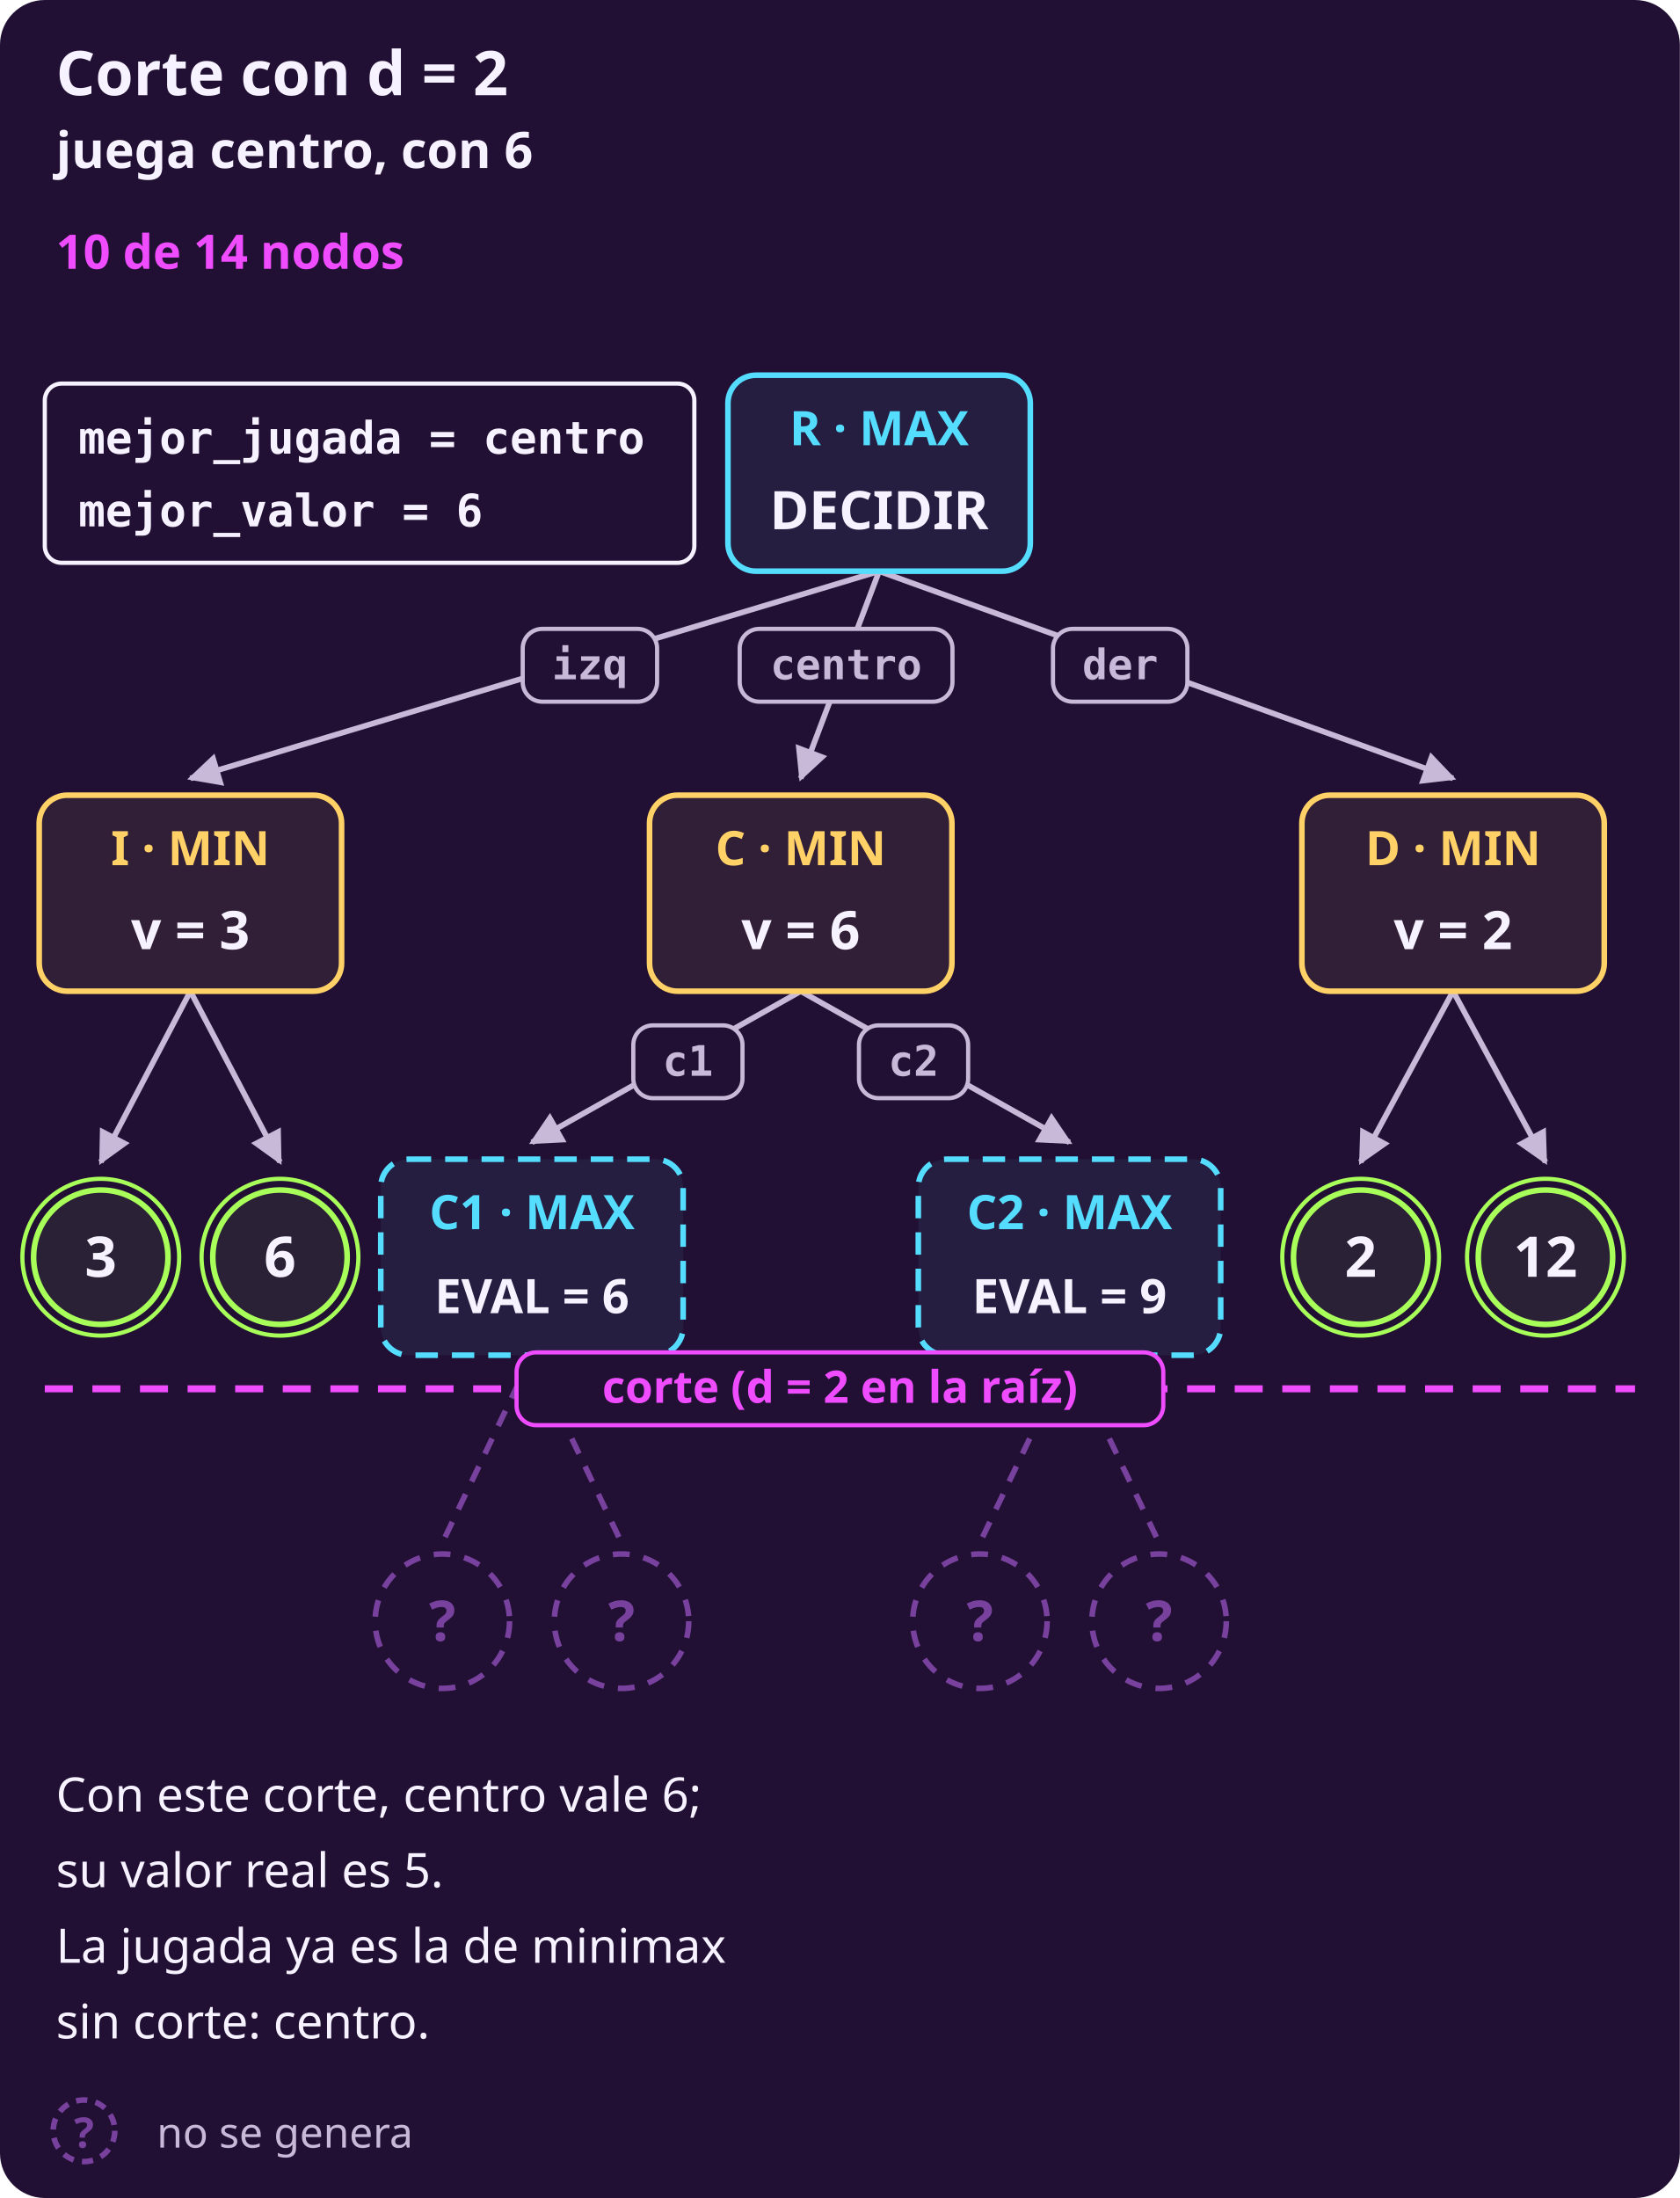
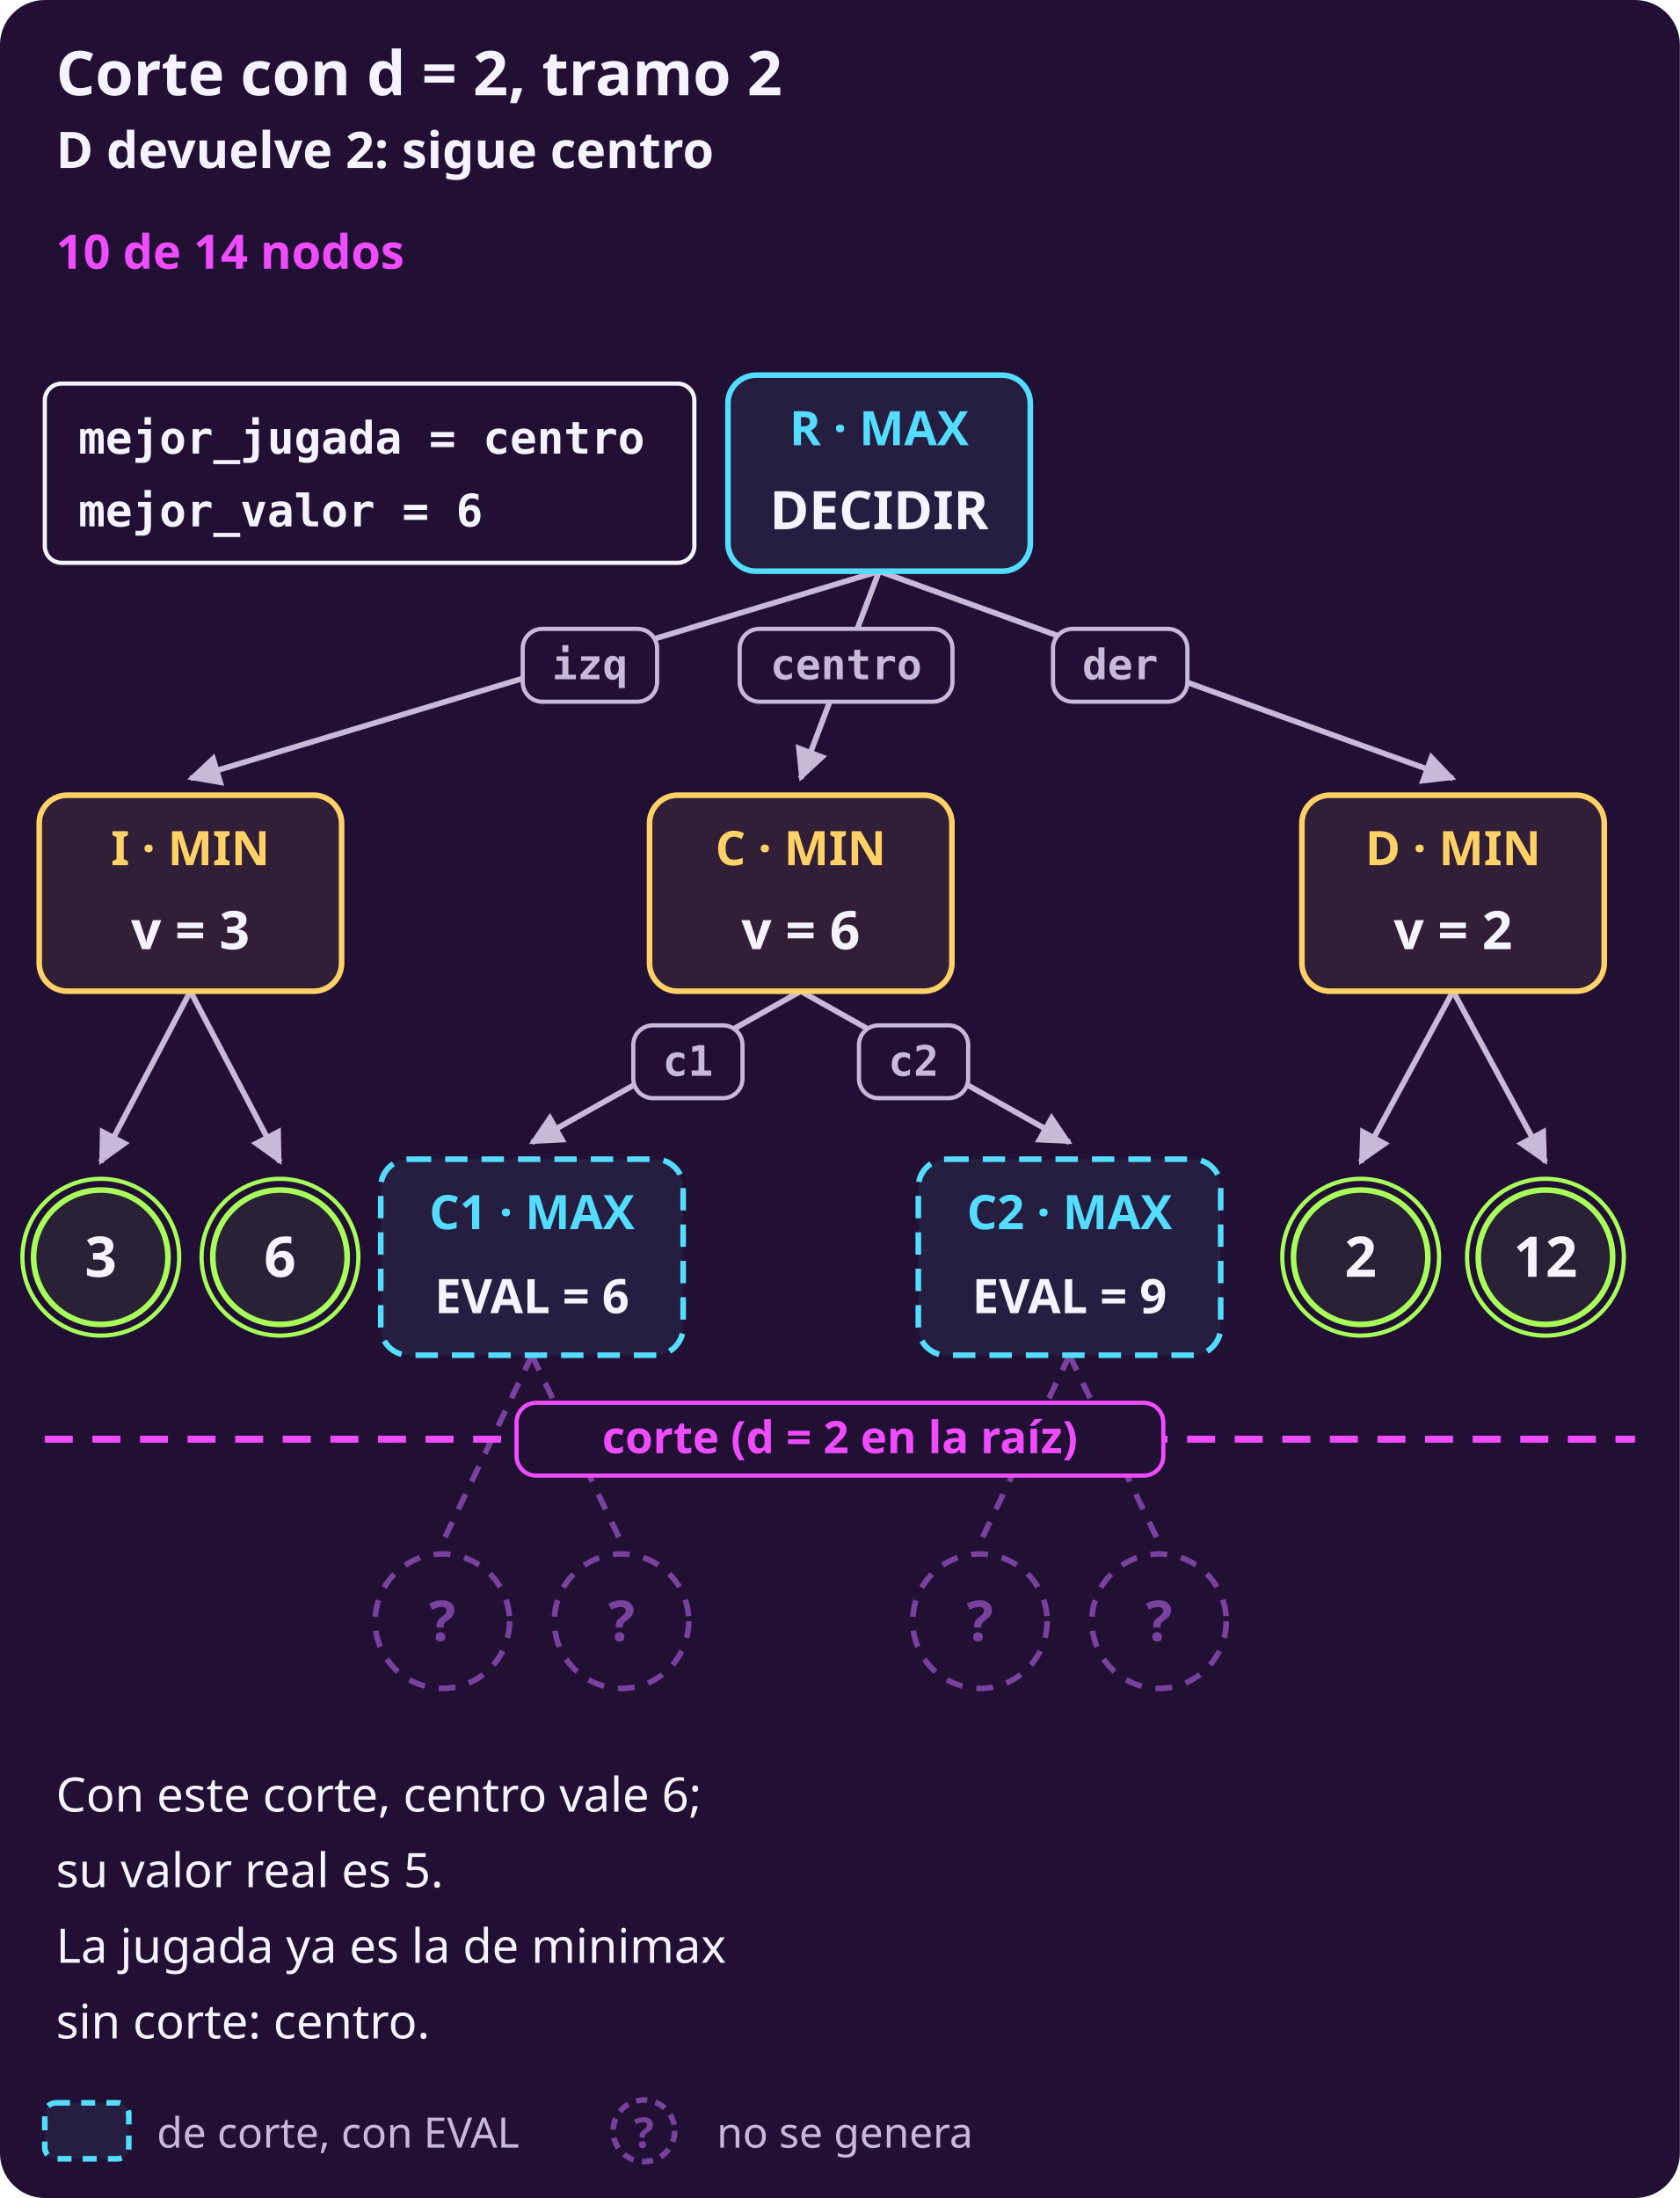
- <svg xmlns="http://www.w3.org/2000/svg" width="600" height="785" viewBox="0 0 600 785" role="img" aria-label="El árbol T con corte a profundidad 2. Una línea punteada marca dónde se corta, bajo el nivel 2; lo que queda debajo no se genera y va en caja o círculo punteado con «?». C1 recibe EVAL = 6; C2 recibe EVAL = 9. I vale 3; C vale 6; D vale 2. R juega centro, con 6. Se han generado 10 de 14 nodos.">
+ <svg xmlns="http://www.w3.org/2000/svg" width="600" height="785" viewBox="0 0 600 785" role="img" aria-label="El árbol T con corte a profundidad 2. Una línea punteada marca dónde se corta, bajo el nivel 2; lo que queda debajo no se genera y va en caja o círculo punteado con «?». C1 recibe EVAL = 6; C2 recibe EVAL = 9. I vale 3; C vale 6; D vale 2. Tramo 2: R recibe w = 2 de D, que no mejora 6: mejor_jugada sigue en centro, y R juega centro, con 6. Se han generado 10 de 14 nodos.">
  <rect x="0" y="0" width="600" height="785" rx="16" fill="#211033" />
  <defs>
    <marker id="p" viewBox="0 0 10 10" refX="9" refY="5" markerWidth="6" markerHeight="6" orient="auto-start-reverse">
      <path d="M 0 0 L 10 5 L 0 10 z" fill="#f04cff" />
    </marker>
    <marker id="s" viewBox="0 0 10 10" refX="9" refY="5" markerWidth="6" markerHeight="6" orient="auto-start-reverse">
      <path d="M 0 0 L 10 5 L 0 10 z" fill="#c8b9d8" />
    </marker>
  </defs>
-   <text x="20" y="34" fill="#f7f2ff" font-family="system-ui, sans-serif" font-size="22" font-weight="700" text-anchor="start">Corte con d = 2</text>
-   <text x="20" y="60" fill="#f7f2ff" font-family="system-ui, sans-serif" font-size="18" font-weight="700" text-anchor="start">juega centro, con 6</text>
+   <text x="20" y="34" fill="#f7f2ff" font-family="system-ui, sans-serif" font-size="22" font-weight="700" text-anchor="start">Corte con d = 2, tramo 2</text>
+   <text x="20" y="60" fill="#f7f2ff" font-family="system-ui, sans-serif" font-size="18" font-weight="700" text-anchor="start">D devuelve 2: sigue centro</text>
  <text x="20" y="96" fill="#f04cff" font-family="system-ui, sans-serif" font-size="17" font-weight="700" text-anchor="start">10 de 14 nodos</text>
  <line x1="314" y1="204.0" x2="68" y2="278.0" stroke="#c8b9d8" stroke-width="2" marker-end="url(#s)" />
  <rect x="186.7" y="224.6" width="48" height="26" rx="7" fill="#211033" stroke="#c8b9d8" stroke-width="1.5" />
  <text x="210.7" y="242.6" fill="#c8b9d8" font-family="ui-monospace, SFMono-Regular, Menlo, monospace" font-size="15" font-weight="700" text-anchor="middle">izq</text>
  <line x1="68" y1="354.0" x2="36" y2="415.0" stroke="#c8b9d8" stroke-width="2" marker-end="url(#s)" />
  <line x1="68" y1="354.0" x2="100" y2="415.0" stroke="#c8b9d8" stroke-width="2" marker-end="url(#s)" />
  <line x1="314" y1="204.0" x2="286" y2="278.0" stroke="#c8b9d8" stroke-width="2" marker-end="url(#s)" />
  <rect x="264.2" y="224.6" width="76" height="26" rx="7" fill="#211033" stroke="#c8b9d8" stroke-width="1.5" />
  <text x="302.2" y="242.6" fill="#c8b9d8" font-family="ui-monospace, SFMono-Regular, Menlo, monospace" font-size="15" font-weight="700" text-anchor="middle">centro</text>
  <line x1="286" y1="354.0" x2="190" y2="408.0" stroke="#c8b9d8" stroke-width="2" marker-end="url(#s)" />
  <rect x="226.2" y="366.2" width="39" height="26" rx="7" fill="#211033" stroke="#c8b9d8" stroke-width="1.5" />
  <text x="245.7" y="384.2" fill="#c8b9d8" font-family="ui-monospace, SFMono-Regular, Menlo, monospace" font-size="15" font-weight="700" text-anchor="middle">c1</text>
  <line x1="190" y1="484.0" x2="158" y2="551.0" stroke="#78419e" stroke-width="2" stroke-dasharray="6 5" />
  <line x1="190" y1="484.0" x2="222" y2="551.0" stroke="#78419e" stroke-width="2" stroke-dasharray="6 5" />
  <line x1="286" y1="354.0" x2="382" y2="408.0" stroke="#c8b9d8" stroke-width="2" marker-end="url(#s)" />
  <rect x="306.8" y="366.2" width="39" height="26" rx="7" fill="#211033" stroke="#c8b9d8" stroke-width="1.5" />
  <text x="326.3" y="384.2" fill="#c8b9d8" font-family="ui-monospace, SFMono-Regular, Menlo, monospace" font-size="15" font-weight="700" text-anchor="middle">c2</text>
  <line x1="382" y1="484.0" x2="350" y2="551.0" stroke="#78419e" stroke-width="2" stroke-dasharray="6 5" />
  <line x1="382" y1="484.0" x2="414" y2="551.0" stroke="#78419e" stroke-width="2" stroke-dasharray="6 5" />
  <line x1="314" y1="204.0" x2="519" y2="278.0" stroke="#c8b9d8" stroke-width="2" marker-end="url(#s)" />
  <rect x="376.1" y="224.6" width="48" height="26" rx="7" fill="#211033" stroke="#c8b9d8" stroke-width="1.5" />
  <text x="400.1" y="242.6" fill="#c8b9d8" font-family="ui-monospace, SFMono-Regular, Menlo, monospace" font-size="15" font-weight="700" text-anchor="middle">der</text>
  <line x1="519" y1="354.0" x2="486" y2="415.0" stroke="#c8b9d8" stroke-width="2" marker-end="url(#s)" />
  <line x1="519" y1="354.0" x2="552" y2="415.0" stroke="#c8b9d8" stroke-width="2" marker-end="url(#s)" />
  <rect x="260.0" y="134.0" width="108" height="70" rx="10" fill="#251e41" stroke="#55ddff" stroke-width="2" />
  <text x="314" y="159.0" fill="#55ddff" font-family="system-ui, sans-serif" font-size="17" font-weight="700" text-anchor="middle">R · MAX</text>
  <text x="314" y="189.0" fill="#f7f2ff" font-family="system-ui, sans-serif" font-size="19" font-weight="700" text-anchor="middle">DECIDIR</text>
  <rect x="14.0" y="284.0" width="108" height="70" rx="10" fill="#311e37" stroke="#ffd166" stroke-width="2" />
  <text x="68" y="309.0" fill="#ffd166" font-family="system-ui, sans-serif" font-size="17" font-weight="700" text-anchor="middle">I · MIN</text>
  <text x="68" y="339.0" fill="#f7f2ff" font-family="system-ui, sans-serif" font-size="19" font-weight="700" text-anchor="middle">v = 3</text>
  <circle cx="36" cy="449.0" r="28" fill="none" stroke="#a8ff5a" stroke-width="1.5" />
  <circle cx="36" cy="449.0" r="24" fill="#2a2136" stroke="#a8ff5a" stroke-width="2" />
  <text x="36" y="456.0" fill="#f7f2ff" font-family="system-ui, sans-serif" font-size="20" font-weight="700" text-anchor="middle">3</text>
  <circle cx="100" cy="449.0" r="28" fill="none" stroke="#a8ff5a" stroke-width="1.5" />
  <circle cx="100" cy="449.0" r="24" fill="#2a2136" stroke="#a8ff5a" stroke-width="2" />
  <text x="100" y="456.0" fill="#f7f2ff" font-family="system-ui, sans-serif" font-size="20" font-weight="700" text-anchor="middle">6</text>
  <rect x="232.0" y="284.0" width="108" height="70" rx="10" fill="#311e37" stroke="#ffd166" stroke-width="2" />
  <text x="286" y="309.0" fill="#ffd166" font-family="system-ui, sans-serif" font-size="17" font-weight="700" text-anchor="middle">C · MIN</text>
  <text x="286" y="339.0" fill="#f7f2ff" font-family="system-ui, sans-serif" font-size="19" font-weight="700" text-anchor="middle">v = 6</text>
  <rect x="136.0" y="414.0" width="108" height="70" rx="10" fill="#251e41" stroke="#55ddff" stroke-width="2" stroke-dasharray="8 5" />
  <text x="190" y="439.0" fill="#55ddff" font-family="system-ui, sans-serif" font-size="17" font-weight="700" text-anchor="middle">C1 · MAX</text>
  <text x="190" y="469.0" fill="#f7f2ff" font-family="system-ui, sans-serif" font-size="17" font-weight="700" text-anchor="middle">EVAL = 6</text>
  <circle cx="158" cy="579.0" r="24" fill="#211033" stroke="#78419e" stroke-width="2" stroke-dasharray="6 5" />
  <text x="158" y="586.0" fill="#78419e" font-family="system-ui, sans-serif" font-size="20" font-weight="700" text-anchor="middle">?</text>
  <circle cx="222" cy="579.0" r="24" fill="#211033" stroke="#78419e" stroke-width="2" stroke-dasharray="6 5" />
  <text x="222" y="586.0" fill="#78419e" font-family="system-ui, sans-serif" font-size="20" font-weight="700" text-anchor="middle">?</text>
  <rect x="328.0" y="414.0" width="108" height="70" rx="10" fill="#251e41" stroke="#55ddff" stroke-width="2" stroke-dasharray="8 5" />
  <text x="382" y="439.0" fill="#55ddff" font-family="system-ui, sans-serif" font-size="17" font-weight="700" text-anchor="middle">C2 · MAX</text>
  <text x="382" y="469.0" fill="#f7f2ff" font-family="system-ui, sans-serif" font-size="17" font-weight="700" text-anchor="middle">EVAL = 9</text>
  <circle cx="350" cy="579.0" r="24" fill="#211033" stroke="#78419e" stroke-width="2" stroke-dasharray="6 5" />
  <text x="350" y="586.0" fill="#78419e" font-family="system-ui, sans-serif" font-size="20" font-weight="700" text-anchor="middle">?</text>
  <circle cx="414" cy="579.0" r="24" fill="#211033" stroke="#78419e" stroke-width="2" stroke-dasharray="6 5" />
  <text x="414" y="586.0" fill="#78419e" font-family="system-ui, sans-serif" font-size="20" font-weight="700" text-anchor="middle">?</text>
  <rect x="465.0" y="284.0" width="108" height="70" rx="10" fill="#311e37" stroke="#ffd166" stroke-width="2" />
  <text x="519" y="309.0" fill="#ffd166" font-family="system-ui, sans-serif" font-size="17" font-weight="700" text-anchor="middle">D · MIN</text>
  <text x="519" y="339.0" fill="#f7f2ff" font-family="system-ui, sans-serif" font-size="19" font-weight="700" text-anchor="middle">v = 2</text>
  <circle cx="486" cy="449.0" r="28" fill="none" stroke="#a8ff5a" stroke-width="1.5" />
  <circle cx="486" cy="449.0" r="24" fill="#2a2136" stroke="#a8ff5a" stroke-width="2" />
  <text x="486" y="456.0" fill="#f7f2ff" font-family="system-ui, sans-serif" font-size="20" font-weight="700" text-anchor="middle">2</text>
  <circle cx="552" cy="449.0" r="28" fill="none" stroke="#a8ff5a" stroke-width="1.5" />
  <circle cx="552" cy="449.0" r="24" fill="#2a2136" stroke="#a8ff5a" stroke-width="2" />
  <text x="552" y="456.0" fill="#f7f2ff" font-family="system-ui, sans-serif" font-size="20" font-weight="700" text-anchor="middle">12</text>
  <rect x="16" y="137.0" width="232" height="64" rx="6" fill="#211033" stroke="#f7f2ff" stroke-width="1.5" />
  <text x="28" y="162.0" fill="#f7f2ff" font-family="ui-monospace, SFMono-Regular, Menlo, monospace" font-size="16" font-weight="700" text-anchor="start">mejor_jugada = centro</text>
  <text x="28" y="188.0" fill="#f7f2ff" font-family="ui-monospace, SFMono-Regular, Menlo, monospace" font-size="16" font-weight="700" text-anchor="start">mejor_valor = 6</text>
-   <line x1="16" y1="496.0" x2="584" y2="496.0" stroke="#f04cff" stroke-width="2.5" stroke-dasharray="10 7" />
-   <rect x="184.5" y="483.0" width="231" height="26" rx="7" fill="#211033" stroke="#f04cff" stroke-width="1.5" />
-   <text x="300" y="501.0" fill="#f04cff" font-family="system-ui, sans-serif" font-size="16" font-weight="700" text-anchor="middle">corte (d = 2 en la raíz)</text>
+   <line x1="16" y1="514.0" x2="584" y2="514.0" stroke="#f04cff" stroke-width="2.5" stroke-dasharray="10 7" />
+   <rect x="184.5" y="501.0" width="231" height="26" rx="7" fill="#211033" stroke="#f04cff" stroke-width="1.5" />
+   <text x="300" y="519.0" fill="#f04cff" font-family="system-ui, sans-serif" font-size="16" font-weight="700" text-anchor="middle">corte (d = 2 en la raíz)</text>
  <text x="20" y="647.0" fill="#f7f2ff" font-family="system-ui, sans-serif" font-size="17" font-weight="normal" text-anchor="start">Con este corte, centro vale 6;</text>
  <text x="20" y="674.0" fill="#f7f2ff" font-family="system-ui, sans-serif" font-size="17" font-weight="normal" text-anchor="start">su valor real es 5.</text>
  <text x="20" y="701.0" fill="#f7f2ff" font-family="system-ui, sans-serif" font-size="17" font-weight="normal" text-anchor="start">La jugada ya es la de minimax</text>
  <text x="20" y="728.0" fill="#f7f2ff" font-family="system-ui, sans-serif" font-size="17" font-weight="normal" text-anchor="start">sin corte: centro.</text>
-   <circle cx="30" cy="761.0" r="11" fill="#211033" stroke="#78419e" stroke-width="2" stroke-dasharray="4 3" />
-   <text x="30" y="767.0" fill="#78419e" font-family="system-ui, sans-serif" font-size="15" font-weight="700" text-anchor="middle">?</text>
-   <text x="56" y="767.0" fill="#c8b9d8" font-family="system-ui, sans-serif" font-size="15" font-weight="normal" text-anchor="start">no se genera</text>
+   <rect x="16" y="751.0" width="30" height="20" rx="4" fill="#251e41" stroke="#55ddff" stroke-width="2" stroke-dasharray="5 4" />
+   <text x="56" y="767.0" fill="#c8b9d8" font-family="system-ui, sans-serif" font-size="15" font-weight="normal" text-anchor="start">de corte, con EVAL</text>
+   <circle cx="230" cy="761.0" r="11" fill="#211033" stroke="#78419e" stroke-width="2" stroke-dasharray="4 3" />
+   <text x="230" y="767.0" fill="#78419e" font-family="system-ui, sans-serif" font-size="15" font-weight="700" text-anchor="middle">?</text>
+   <text x="256" y="767.0" fill="#c8b9d8" font-family="system-ui, sans-serif" font-size="15" font-weight="normal" text-anchor="start">no se genera</text>
</svg>
